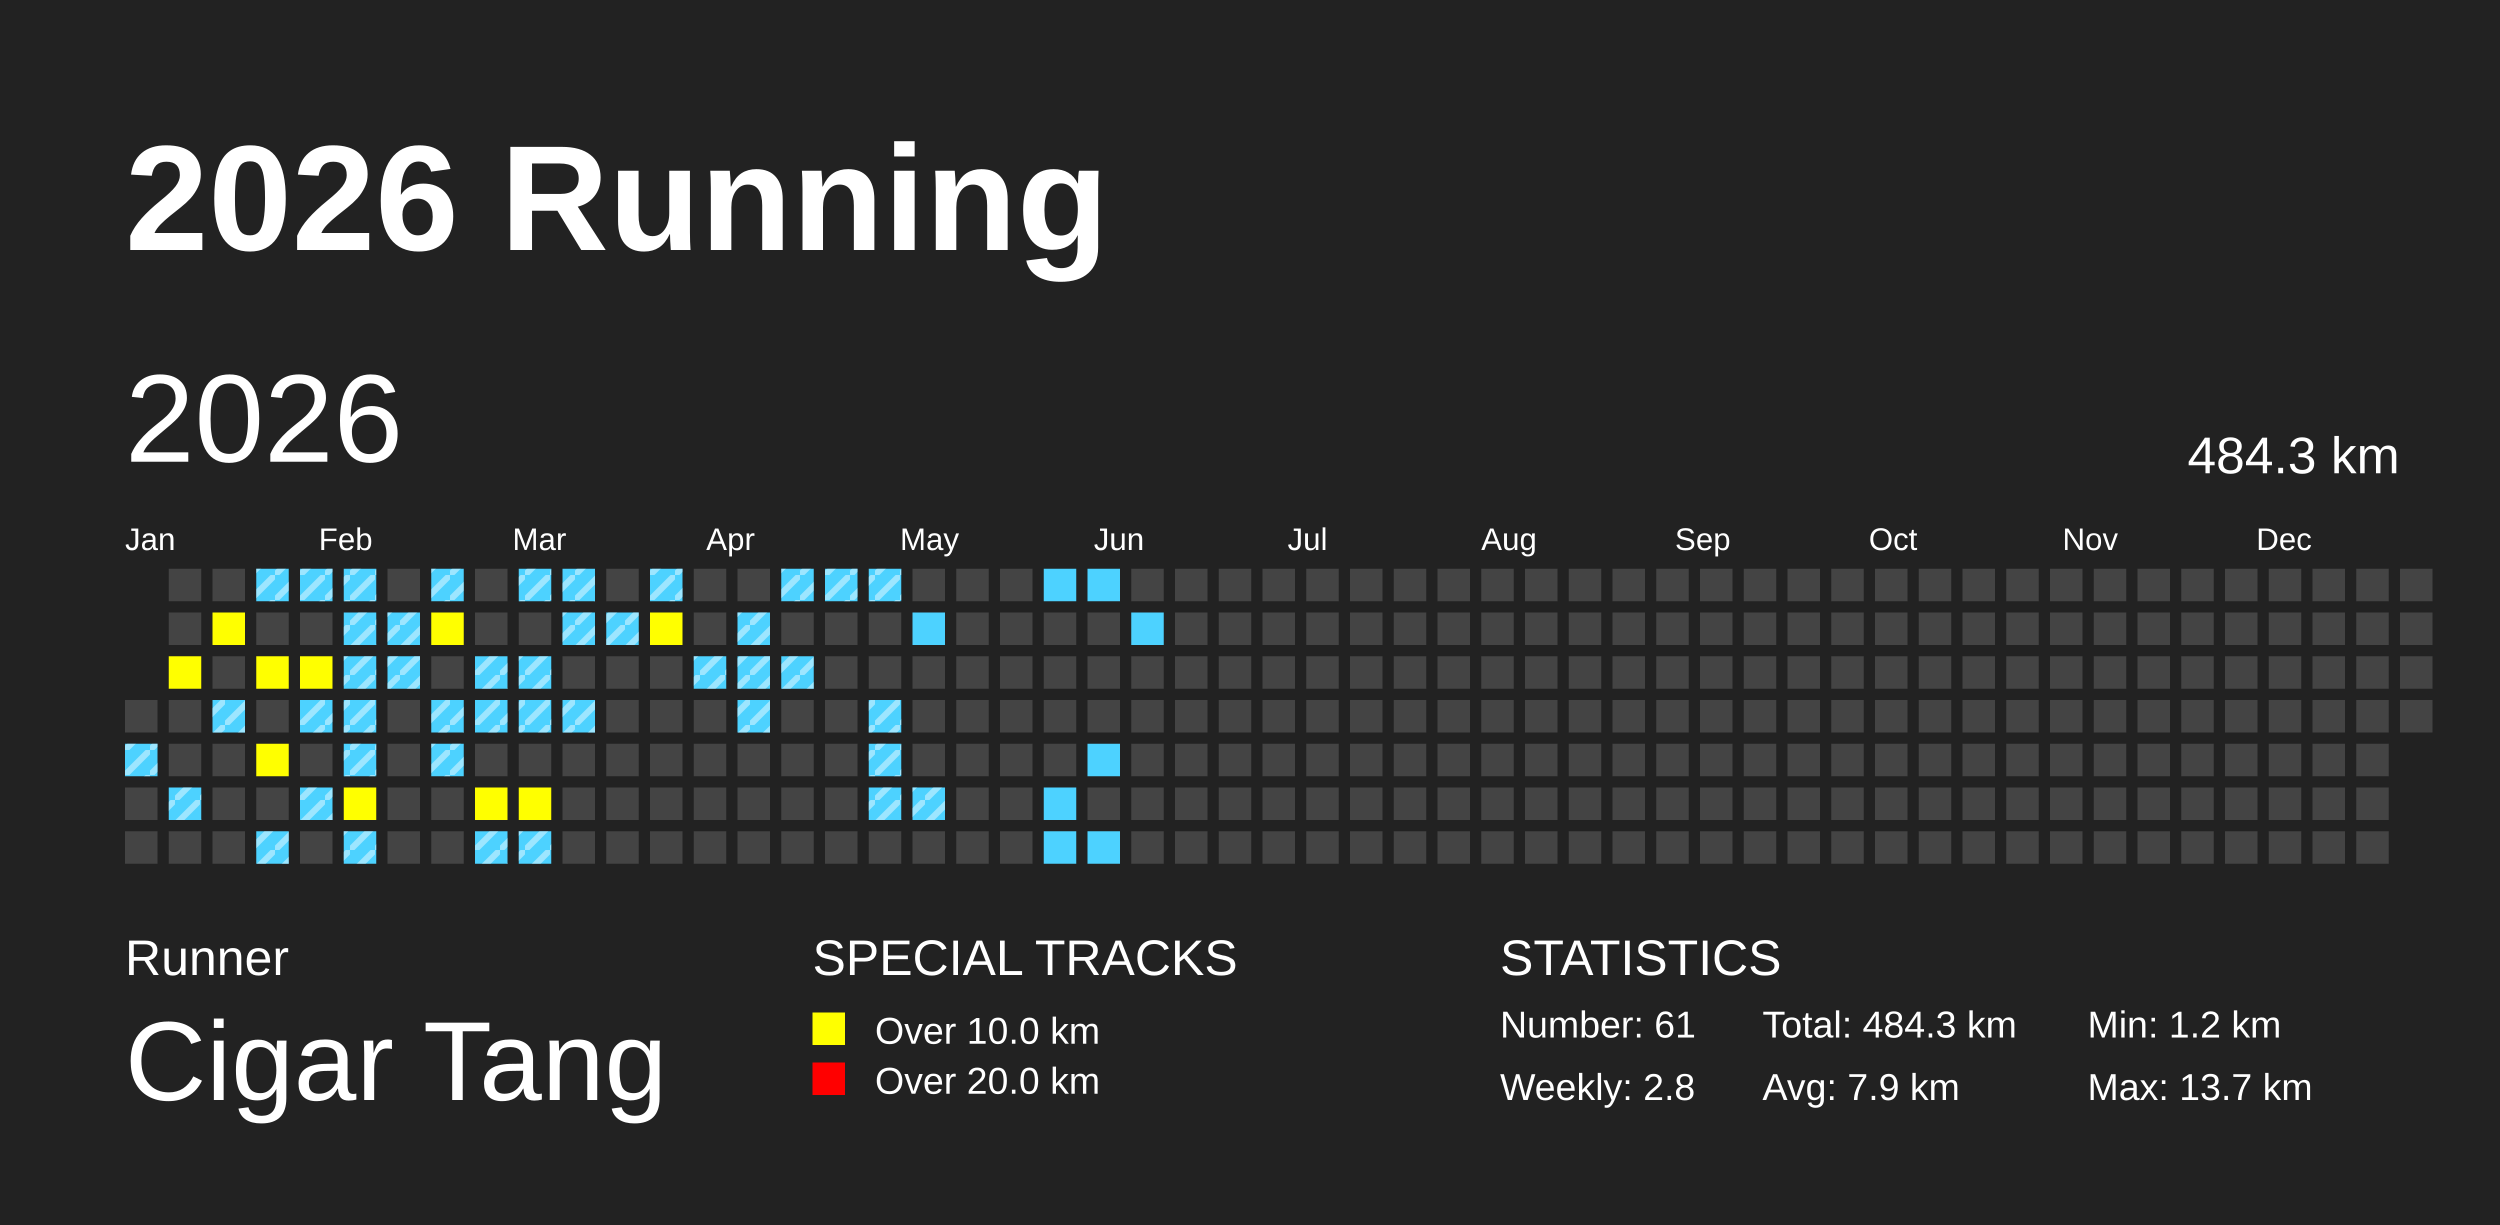
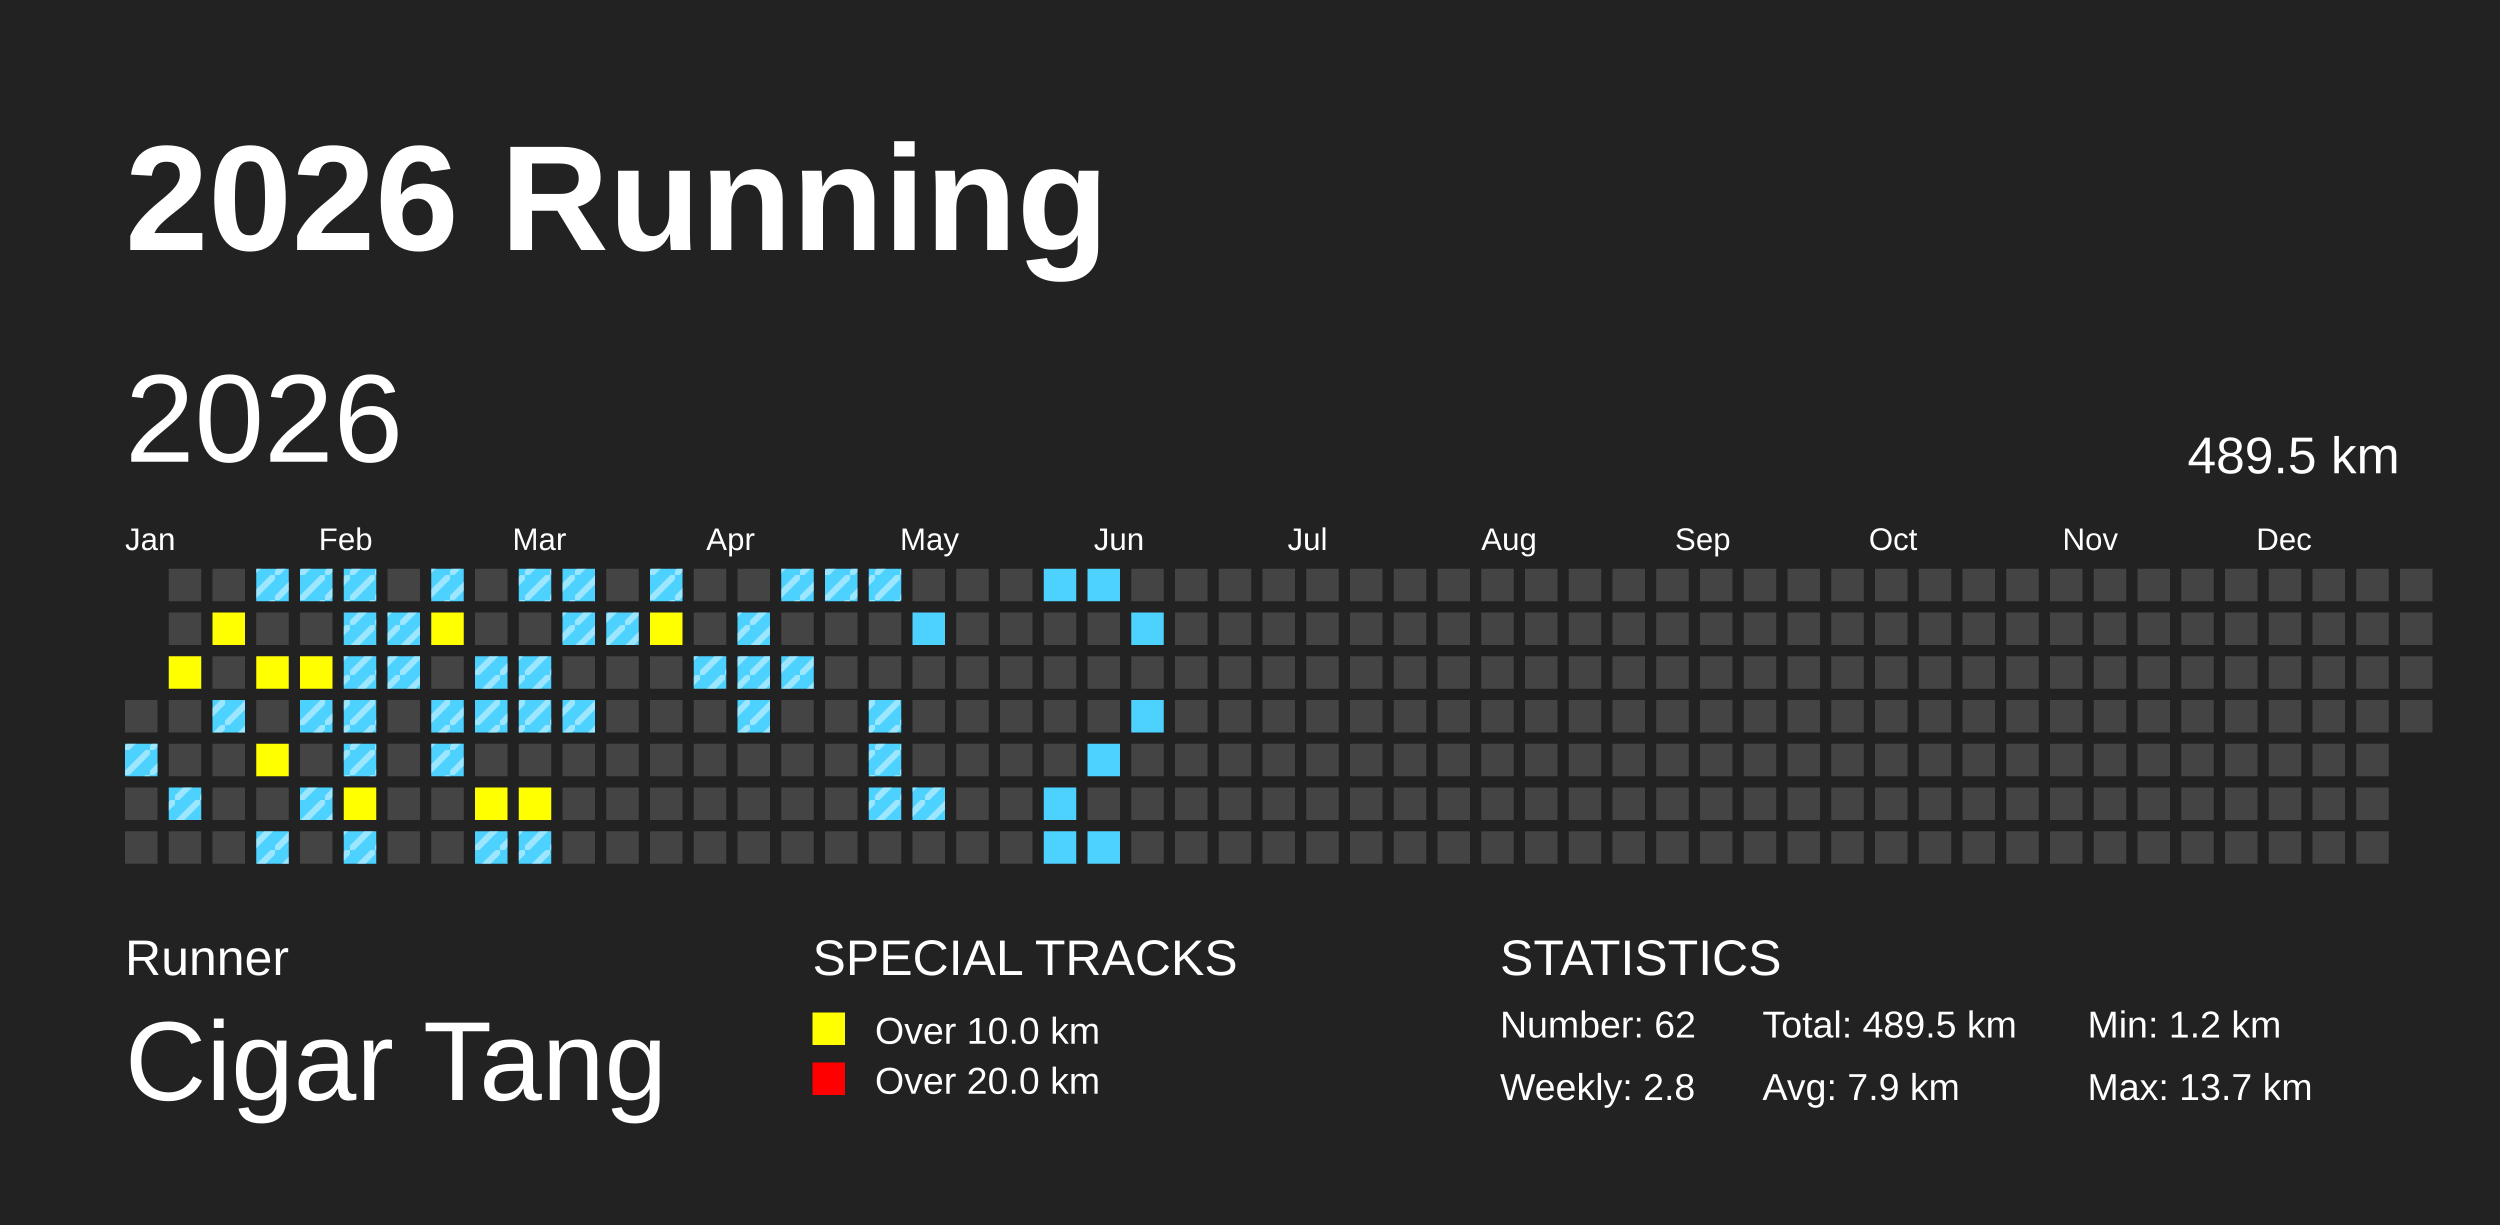
<svg xmlns="http://www.w3.org/2000/svg" baseProfile="full" height="98mm" version="1.1" viewBox="0,0,200,98" width="200mm">
  <defs>
    <pattern height="2" id="indoor-stripe" patternUnits="userSpaceOnUse" width="2">
      <line stroke="white" stroke-opacity="0.45" stroke-width="0.5" x1="0" x2="2" y1="2" y2="0" />
    </pattern>
  </defs>
  <rect fill="#222222" height="98" width="200" x="0" y="0" />
  <text fill="#FFFFFF" style="font-size:12px; font-family:Arial; font-weight:bold;" x="10" y="20">2026 Running</text>
  <text fill="#FFFFFF" style="font-size:4px; font-family:Arial" x="10" y="78">Runner</text>
  <text fill="#FFFFFF" style="font-size:9px; font-family:Arial" x="10" y="88">Cigar Tang</text>
  <text fill="#FFFFFF" style="font-size:4px; font-family:Arial" x="65" y="78">SPECIAL TRACKS</text>
  <rect fill="yellow" height="2.6" width="2.6" x="65" y="81" />
  <text fill="#FFFFFF" style="font-size:3px; font-family:Arial" x="70" y="83.5">Over 10.0 km</text>
  <rect fill="red" height="2.6" width="2.6" x="65" y="85" />
  <text fill="#FFFFFF" style="font-size:3px; font-family:Arial" x="70" y="87.5">Over 20.0 km</text>
  <text fill="#FFFFFF" style="font-size:4px; font-family:Arial" x="120" y="78">STATISTICS</text>
-   <text fill="#FFFFFF" style="font-size:3px; font-family:Arial" x="120" y="83">Number: 61</text>
+   <text fill="#FFFFFF" style="font-size:3px; font-family:Arial" x="120" y="83">Number: 62</text>
  <text fill="#FFFFFF" style="font-size:3px; font-family:Arial" x="120" y="88">Weekly: 2.8</text>
-   <text fill="#FFFFFF" style="font-size:3px; font-family:Arial" x="141" y="83">Total: 484.3 km</text>
+   <text fill="#FFFFFF" style="font-size:3px; font-family:Arial" x="141" y="83">Total: 489.5 km</text>
  <text fill="#FFFFFF" style="font-size:3px; font-family:Arial" x="141" y="88">Avg: 7.9 km</text>
  <text fill="#FFFFFF" style="font-size:3px; font-family:Arial" x="167" y="83">Min: 1.2 km</text>
  <text fill="#FFFFFF" style="font-size:3px; font-family:Arial" x="167" y="88">Max: 13.7 km</text>
  <text dominant-baseline="hanging" fill="#FFFFFF" style="font-size:10.0px; font-family:Arial;" x="10" y="30">2026</text>
-   <text dominant-baseline="hanging" fill="#FFFFFF" style="font-size:4.125px; font-family:Arial;" x="175" y="35">484.3 km</text>
+   <text dominant-baseline="hanging" fill="#FFFFFF" style="font-size:4.125px; font-family:Arial;" x="175" y="35">489.5 km</text>
  <text fill="#FFFFFF" style="font-size:2.5px; font-family:Arial" x="10.0" y="44">Jan</text>
  <text fill="#FFFFFF" style="font-size:2.5px; font-family:Arial" x="25.5" y="44">Feb</text>
  <text fill="#FFFFFF" style="font-size:2.5px; font-family:Arial" x="41.0" y="44">Mar</text>
  <text fill="#FFFFFF" style="font-size:2.5px; font-family:Arial" x="56.5" y="44">Apr</text>
  <text fill="#FFFFFF" style="font-size:2.5px; font-family:Arial" x="72.0" y="44">May</text>
  <text fill="#FFFFFF" style="font-size:2.5px; font-family:Arial" x="87.5" y="44">Jun</text>
  <text fill="#FFFFFF" style="font-size:2.5px; font-family:Arial" x="103.0" y="44">Jul</text>
  <text fill="#FFFFFF" style="font-size:2.5px; font-family:Arial" x="118.5" y="44">Aug</text>
  <text fill="#FFFFFF" style="font-size:2.5px; font-family:Arial" x="134.0" y="44">Sep</text>
  <text fill="#FFFFFF" style="font-size:2.5px; font-family:Arial" x="149.5" y="44">Oct</text>
  <text fill="#FFFFFF" style="font-size:2.5px; font-family:Arial" x="165.0" y="44">Nov</text>
  <text fill="#FFFFFF" style="font-size:2.5px; font-family:Arial" x="180.5" y="44">Dec</text>
  <rect fill="#444444" height="2.6" width="2.6" x="10.0" y="56.0" />
  <rect fill="#4DD2FF" height="2.6" width="2.6" x="10.0" y="59.5" />
  <rect fill="url(#indoor-stripe)" height="2.6" style="pointer-events: none;" width="2.6" x="10.0" y="59.5" />
  <rect fill="#444444" height="2.6" width="2.6" x="10.0" y="63.0" />
  <rect fill="#444444" height="2.6" width="2.6" x="10.0" y="66.5" />
  <rect fill="#444444" height="2.6" width="2.6" x="13.5" y="45.5" />
  <rect fill="#444444" height="2.6" width="2.6" x="13.5" y="49.0" />
  <rect fill="yellow" height="2.6" width="2.6" x="13.5" y="52.5" />
  <rect fill="#444444" height="2.6" width="2.6" x="13.5" y="56.0" />
  <rect fill="#444444" height="2.6" width="2.6" x="13.5" y="59.5" />
  <rect fill="#4DD2FF" height="2.6" width="2.6" x="13.5" y="63.0" />
  <rect fill="url(#indoor-stripe)" height="2.6" style="pointer-events: none;" width="2.6" x="13.5" y="63.0" />
  <rect fill="#444444" height="2.6" width="2.6" x="13.5" y="66.5" />
  <rect fill="#444444" height="2.6" width="2.6" x="17.0" y="45.5" />
  <rect fill="yellow" height="2.6" width="2.6" x="17.0" y="49.0" />
  <rect fill="#444444" height="2.6" width="2.6" x="17.0" y="52.5" />
  <rect fill="#4DD2FF" height="2.6" width="2.6" x="17.0" y="56.0" />
  <rect fill="url(#indoor-stripe)" height="2.6" style="pointer-events: none;" width="2.6" x="17.0" y="56.0" />
  <rect fill="#444444" height="2.6" width="2.6" x="17.0" y="59.5" />
  <rect fill="#444444" height="2.6" width="2.6" x="17.0" y="63.0" />
  <rect fill="#444444" height="2.6" width="2.6" x="17.0" y="66.5" />
  <rect fill="#4DD2FF" height="2.6" width="2.6" x="20.5" y="45.5" />
  <rect fill="url(#indoor-stripe)" height="2.6" style="pointer-events: none;" width="2.6" x="20.5" y="45.5" />
  <rect fill="#444444" height="2.6" width="2.6" x="20.5" y="49.0" />
  <rect fill="yellow" height="2.6" width="2.6" x="20.5" y="52.5" />
  <rect fill="#444444" height="2.6" width="2.6" x="20.5" y="56.0" />
  <rect fill="yellow" height="2.6" width="2.6" x="20.5" y="59.5" />
  <rect fill="#444444" height="2.6" width="2.6" x="20.5" y="63.0" />
  <rect fill="#4DD2FF" height="2.6" width="2.6" x="20.5" y="66.5" />
  <rect fill="url(#indoor-stripe)" height="2.6" style="pointer-events: none;" width="2.6" x="20.5" y="66.5" />
  <rect fill="#4DD2FF" height="2.6" width="2.6" x="24.0" y="45.5" />
  <rect fill="url(#indoor-stripe)" height="2.6" style="pointer-events: none;" width="2.6" x="24.0" y="45.5" />
  <rect fill="#444444" height="2.6" width="2.6" x="24.0" y="49.0" />
  <rect fill="yellow" height="2.6" width="2.6" x="24.0" y="52.5" />
  <rect fill="#4DD2FF" height="2.6" width="2.6" x="24.0" y="56.0" />
  <rect fill="url(#indoor-stripe)" height="2.6" style="pointer-events: none;" width="2.6" x="24.0" y="56.0" />
  <rect fill="#444444" height="2.6" width="2.6" x="24.0" y="59.5" />
  <rect fill="#4DD2FF" height="2.6" width="2.6" x="24.0" y="63.0" />
  <rect fill="url(#indoor-stripe)" height="2.6" style="pointer-events: none;" width="2.6" x="24.0" y="63.0" />
  <rect fill="#444444" height="2.6" width="2.6" x="24.0" y="66.5" />
  <rect fill="#4DD2FF" height="2.6" width="2.6" x="27.5" y="45.5" />
  <rect fill="url(#indoor-stripe)" height="2.6" style="pointer-events: none;" width="2.6" x="27.5" y="45.5" />
  <rect fill="#4DD2FF" height="2.6" width="2.6" x="27.5" y="49.0" />
  <rect fill="url(#indoor-stripe)" height="2.6" style="pointer-events: none;" width="2.6" x="27.5" y="49.0" />
  <rect fill="#4DD2FF" height="2.6" width="2.6" x="27.5" y="52.5" />
  <rect fill="url(#indoor-stripe)" height="2.6" style="pointer-events: none;" width="2.6" x="27.5" y="52.5" />
  <rect fill="#4DD2FF" height="2.6" width="2.6" x="27.5" y="56.0" />
  <rect fill="url(#indoor-stripe)" height="2.6" style="pointer-events: none;" width="2.6" x="27.5" y="56.0" />
  <rect fill="#4DD2FF" height="2.6" width="2.6" x="27.5" y="59.5" />
  <rect fill="url(#indoor-stripe)" height="2.6" style="pointer-events: none;" width="2.6" x="27.5" y="59.5" />
  <rect fill="yellow" height="2.6" width="2.6" x="27.5" y="63.0" />
  <rect fill="#4DD2FF" height="2.6" width="2.6" x="27.5" y="66.5" />
  <rect fill="url(#indoor-stripe)" height="2.6" style="pointer-events: none;" width="2.6" x="27.5" y="66.5" />
  <rect fill="#444444" height="2.6" width="2.6" x="31.0" y="45.5" />
  <rect fill="#4DD2FF" height="2.6" width="2.6" x="31.0" y="49.0" />
  <rect fill="url(#indoor-stripe)" height="2.6" style="pointer-events: none;" width="2.6" x="31.0" y="49.0" />
  <rect fill="#4DD2FF" height="2.6" width="2.6" x="31.0" y="52.5" />
  <rect fill="url(#indoor-stripe)" height="2.6" style="pointer-events: none;" width="2.6" x="31.0" y="52.5" />
  <rect fill="#444444" height="2.6" width="2.6" x="31.0" y="56.0" />
  <rect fill="#444444" height="2.6" width="2.6" x="31.0" y="59.5" />
  <rect fill="#444444" height="2.6" width="2.6" x="31.0" y="63.0" />
  <rect fill="#444444" height="2.6" width="2.6" x="31.0" y="66.5" />
  <rect fill="#4DD2FF" height="2.6" width="2.6" x="34.5" y="45.5" />
  <rect fill="url(#indoor-stripe)" height="2.6" style="pointer-events: none;" width="2.6" x="34.5" y="45.5" />
  <rect fill="yellow" height="2.6" width="2.6" x="34.5" y="49.0" />
  <rect fill="#444444" height="2.6" width="2.6" x="34.5" y="52.5" />
  <rect fill="#4DD2FF" height="2.6" width="2.6" x="34.5" y="56.0" />
  <rect fill="url(#indoor-stripe)" height="2.6" style="pointer-events: none;" width="2.6" x="34.5" y="56.0" />
  <rect fill="#4DD2FF" height="2.6" width="2.6" x="34.5" y="59.5" />
  <rect fill="url(#indoor-stripe)" height="2.6" style="pointer-events: none;" width="2.6" x="34.5" y="59.5" />
  <rect fill="#444444" height="2.6" width="2.6" x="34.5" y="63.0" />
  <rect fill="#444444" height="2.6" width="2.6" x="34.5" y="66.5" />
  <rect fill="#444444" height="2.6" width="2.6" x="38.0" y="45.5" />
  <rect fill="#444444" height="2.6" width="2.6" x="38.0" y="49.0" />
  <rect fill="#4DD2FF" height="2.6" width="2.6" x="38.0" y="52.5" />
  <rect fill="url(#indoor-stripe)" height="2.6" style="pointer-events: none;" width="2.6" x="38.0" y="52.5" />
  <rect fill="#4DD2FF" height="2.6" width="2.6" x="38.0" y="56.0" />
  <rect fill="url(#indoor-stripe)" height="2.6" style="pointer-events: none;" width="2.6" x="38.0" y="56.0" />
  <rect fill="#444444" height="2.6" width="2.6" x="38.0" y="59.5" />
  <rect fill="yellow" height="2.6" width="2.6" x="38.0" y="63.0" />
  <rect fill="#4DD2FF" height="2.6" width="2.6" x="38.0" y="66.5" />
  <rect fill="url(#indoor-stripe)" height="2.6" style="pointer-events: none;" width="2.6" x="38.0" y="66.5" />
  <rect fill="#4DD2FF" height="2.6" width="2.6" x="41.5" y="45.5" />
  <rect fill="url(#indoor-stripe)" height="2.6" style="pointer-events: none;" width="2.6" x="41.5" y="45.5" />
  <rect fill="#444444" height="2.6" width="2.6" x="41.5" y="49.0" />
  <rect fill="#4DD2FF" height="2.6" width="2.6" x="41.5" y="52.5" />
  <rect fill="url(#indoor-stripe)" height="2.6" style="pointer-events: none;" width="2.6" x="41.5" y="52.5" />
  <rect fill="#4DD2FF" height="2.6" width="2.6" x="41.5" y="56.0" />
  <rect fill="url(#indoor-stripe)" height="2.6" style="pointer-events: none;" width="2.6" x="41.5" y="56.0" />
  <rect fill="#444444" height="2.6" width="2.6" x="41.5" y="59.5" />
  <rect fill="yellow" height="2.6" width="2.6" x="41.5" y="63.0" />
  <rect fill="#4DD2FF" height="2.6" width="2.6" x="41.5" y="66.5" />
  <rect fill="url(#indoor-stripe)" height="2.6" style="pointer-events: none;" width="2.6" x="41.5" y="66.5" />
  <rect fill="#4DD2FF" height="2.6" width="2.6" x="45.0" y="45.5" />
  <rect fill="url(#indoor-stripe)" height="2.6" style="pointer-events: none;" width="2.6" x="45.0" y="45.5" />
  <rect fill="#4DD2FF" height="2.6" width="2.6" x="45.0" y="49.0" />
  <rect fill="url(#indoor-stripe)" height="2.6" style="pointer-events: none;" width="2.6" x="45.0" y="49.0" />
  <rect fill="#444444" height="2.6" width="2.6" x="45.0" y="52.5" />
  <rect fill="#4DD2FF" height="2.6" width="2.6" x="45.0" y="56.0" />
  <rect fill="url(#indoor-stripe)" height="2.6" style="pointer-events: none;" width="2.6" x="45.0" y="56.0" />
  <rect fill="#444444" height="2.6" width="2.6" x="45.0" y="59.5" />
  <rect fill="#444444" height="2.6" width="2.6" x="45.0" y="63.0" />
  <rect fill="#444444" height="2.6" width="2.6" x="45.0" y="66.5" />
  <rect fill="#444444" height="2.6" width="2.6" x="48.5" y="45.5" />
  <rect fill="#4DD2FF" height="2.6" width="2.6" x="48.5" y="49.0" />
  <rect fill="url(#indoor-stripe)" height="2.6" style="pointer-events: none;" width="2.6" x="48.5" y="49.0" />
  <rect fill="#444444" height="2.6" width="2.6" x="48.5" y="52.5" />
  <rect fill="#444444" height="2.6" width="2.6" x="48.5" y="56.0" />
  <rect fill="#444444" height="2.6" width="2.6" x="48.5" y="59.5" />
  <rect fill="#444444" height="2.6" width="2.6" x="48.5" y="63.0" />
  <rect fill="#444444" height="2.6" width="2.6" x="48.5" y="66.5" />
  <rect fill="#4DD2FF" height="2.6" width="2.6" x="52.0" y="45.5" />
  <rect fill="url(#indoor-stripe)" height="2.6" style="pointer-events: none;" width="2.6" x="52.0" y="45.5" />
  <rect fill="yellow" height="2.6" width="2.6" x="52.0" y="49.0" />
  <rect fill="#444444" height="2.6" width="2.6" x="52.0" y="52.5" />
  <rect fill="#444444" height="2.6" width="2.6" x="52.0" y="56.0" />
  <rect fill="#444444" height="2.6" width="2.6" x="52.0" y="59.5" />
  <rect fill="#444444" height="2.6" width="2.6" x="52.0" y="63.0" />
  <rect fill="#444444" height="2.6" width="2.6" x="52.0" y="66.5" />
  <rect fill="#444444" height="2.6" width="2.6" x="55.5" y="45.5" />
  <rect fill="#444444" height="2.6" width="2.6" x="55.5" y="49.0" />
  <rect fill="#4DD2FF" height="2.6" width="2.6" x="55.5" y="52.5" />
  <rect fill="url(#indoor-stripe)" height="2.6" style="pointer-events: none;" width="2.6" x="55.5" y="52.5" />
  <rect fill="#444444" height="2.6" width="2.6" x="55.5" y="56.0" />
  <rect fill="#444444" height="2.6" width="2.6" x="55.5" y="59.5" />
  <rect fill="#444444" height="2.6" width="2.6" x="55.5" y="63.0" />
  <rect fill="#444444" height="2.6" width="2.6" x="55.5" y="66.5" />
  <rect fill="#444444" height="2.6" width="2.6" x="59.0" y="45.5" />
  <rect fill="#4DD2FF" height="2.6" width="2.6" x="59.0" y="49.0" />
  <rect fill="url(#indoor-stripe)" height="2.6" style="pointer-events: none;" width="2.6" x="59.0" y="49.0" />
  <rect fill="#4DD2FF" height="2.6" width="2.6" x="59.0" y="52.5" />
  <rect fill="url(#indoor-stripe)" height="2.6" style="pointer-events: none;" width="2.6" x="59.0" y="52.5" />
  <rect fill="#4DD2FF" height="2.6" width="2.6" x="59.0" y="56.0" />
  <rect fill="url(#indoor-stripe)" height="2.6" style="pointer-events: none;" width="2.6" x="59.0" y="56.0" />
  <rect fill="#444444" height="2.6" width="2.6" x="59.0" y="59.5" />
  <rect fill="#444444" height="2.6" width="2.6" x="59.0" y="63.0" />
  <rect fill="#444444" height="2.6" width="2.6" x="59.0" y="66.5" />
  <rect fill="#4DD2FF" height="2.6" width="2.6" x="62.5" y="45.5" />
  <rect fill="url(#indoor-stripe)" height="2.6" style="pointer-events: none;" width="2.6" x="62.5" y="45.5" />
  <rect fill="#444444" height="2.6" width="2.6" x="62.5" y="49.0" />
  <rect fill="#4DD2FF" height="2.6" width="2.6" x="62.5" y="52.5" />
  <rect fill="url(#indoor-stripe)" height="2.6" style="pointer-events: none;" width="2.6" x="62.5" y="52.5" />
  <rect fill="#444444" height="2.6" width="2.6" x="62.5" y="56.0" />
  <rect fill="#444444" height="2.6" width="2.6" x="62.5" y="59.5" />
  <rect fill="#444444" height="2.6" width="2.6" x="62.5" y="63.0" />
  <rect fill="#444444" height="2.6" width="2.6" x="62.5" y="66.5" />
  <rect fill="#4DD2FF" height="2.6" width="2.6" x="66.0" y="45.5" />
  <rect fill="url(#indoor-stripe)" height="2.6" style="pointer-events: none;" width="2.6" x="66.0" y="45.5" />
  <rect fill="#444444" height="2.6" width="2.6" x="66.0" y="49.0" />
  <rect fill="#444444" height="2.6" width="2.6" x="66.0" y="52.5" />
  <rect fill="#444444" height="2.6" width="2.6" x="66.0" y="56.0" />
  <rect fill="#444444" height="2.6" width="2.6" x="66.0" y="59.5" />
  <rect fill="#444444" height="2.6" width="2.6" x="66.0" y="63.0" />
  <rect fill="#444444" height="2.6" width="2.6" x="66.0" y="66.5" />
  <rect fill="#4DD2FF" height="2.6" width="2.6" x="69.5" y="45.5" />
  <rect fill="url(#indoor-stripe)" height="2.6" style="pointer-events: none;" width="2.6" x="69.5" y="45.5" />
  <rect fill="#444444" height="2.6" width="2.6" x="69.5" y="49.0" />
  <rect fill="#444444" height="2.6" width="2.6" x="69.5" y="52.5" />
  <rect fill="#4DD2FF" height="2.6" width="2.6" x="69.5" y="56.0" />
  <rect fill="url(#indoor-stripe)" height="2.6" style="pointer-events: none;" width="2.6" x="69.5" y="56.0" />
  <rect fill="#4DD2FF" height="2.6" width="2.6" x="69.5" y="59.5" />
  <rect fill="url(#indoor-stripe)" height="2.6" style="pointer-events: none;" width="2.6" x="69.5" y="59.5" />
  <rect fill="#4DD2FF" height="2.6" width="2.6" x="69.5" y="63.0" />
  <rect fill="url(#indoor-stripe)" height="2.6" style="pointer-events: none;" width="2.6" x="69.5" y="63.0" />
  <rect fill="#444444" height="2.6" width="2.6" x="69.5" y="66.5" />
  <rect fill="#444444" height="2.6" width="2.6" x="73.0" y="45.5" />
  <rect fill="#4DD2FF" height="2.6" width="2.6" x="73.0" y="49.0" />
  <rect fill="#444444" height="2.6" width="2.6" x="73.0" y="52.5" />
  <rect fill="#444444" height="2.6" width="2.6" x="73.0" y="56.0" />
  <rect fill="#444444" height="2.6" width="2.6" x="73.0" y="59.5" />
  <rect fill="#4DD2FF" height="2.6" width="2.6" x="73.0" y="63.0" />
  <rect fill="url(#indoor-stripe)" height="2.6" style="pointer-events: none;" width="2.6" x="73.0" y="63.0" />
  <rect fill="#444444" height="2.6" width="2.6" x="73.0" y="66.5" />
  <rect fill="#444444" height="2.6" width="2.6" x="76.5" y="45.5" />
  <rect fill="#444444" height="2.6" width="2.6" x="76.5" y="49.0" />
  <rect fill="#444444" height="2.6" width="2.6" x="76.5" y="52.5" />
  <rect fill="#444444" height="2.6" width="2.6" x="76.5" y="56.0" />
  <rect fill="#444444" height="2.6" width="2.6" x="76.5" y="59.5" />
  <rect fill="#444444" height="2.6" width="2.6" x="76.5" y="63.0" />
  <rect fill="#444444" height="2.6" width="2.6" x="76.5" y="66.5" />
  <rect fill="#444444" height="2.6" width="2.6" x="80.0" y="45.5" />
  <rect fill="#444444" height="2.6" width="2.6" x="80.0" y="49.0" />
  <rect fill="#444444" height="2.6" width="2.6" x="80.0" y="52.5" />
  <rect fill="#444444" height="2.6" width="2.6" x="80.0" y="56.0" />
  <rect fill="#444444" height="2.6" width="2.6" x="80.0" y="59.5" />
  <rect fill="#444444" height="2.6" width="2.6" x="80.0" y="63.0" />
  <rect fill="#444444" height="2.6" width="2.6" x="80.0" y="66.5" />
  <rect fill="#4DD2FF" height="2.6" width="2.6" x="83.5" y="45.5" />
  <rect fill="#444444" height="2.6" width="2.6" x="83.5" y="49.0" />
  <rect fill="#444444" height="2.6" width="2.6" x="83.5" y="52.5" />
  <rect fill="#444444" height="2.6" width="2.6" x="83.5" y="56.0" />
  <rect fill="#444444" height="2.6" width="2.6" x="83.5" y="59.5" />
  <rect fill="#4DD2FF" height="2.6" width="2.6" x="83.5" y="63.0" />
  <rect fill="#4DD2FF" height="2.6" width="2.6" x="83.5" y="66.5" />
  <rect fill="#4DD2FF" height="2.6" width="2.6" x="87.0" y="45.5" />
  <rect fill="#444444" height="2.6" width="2.6" x="87.0" y="49.0" />
  <rect fill="#444444" height="2.6" width="2.6" x="87.0" y="52.5" />
  <rect fill="#444444" height="2.6" width="2.6" x="87.0" y="56.0" />
  <rect fill="#4DD2FF" height="2.6" width="2.6" x="87.0" y="59.5" />
  <rect fill="#444444" height="2.6" width="2.6" x="87.0" y="63.0" />
  <rect fill="#4DD2FF" height="2.6" width="2.6" x="87.0" y="66.5" />
  <rect fill="#444444" height="2.6" width="2.6" x="90.5" y="45.5" />
  <rect fill="#4DD2FF" height="2.6" width="2.6" x="90.5" y="49.0" />
  <rect fill="#444444" height="2.6" width="2.6" x="90.5" y="52.5" />
-   <rect fill="#444444" height="2.6" width="2.6" x="90.5" y="56.0" />
+   <rect fill="#4DD2FF" height="2.6" width="2.6" x="90.5" y="56.0" />
  <rect fill="#444444" height="2.6" width="2.6" x="90.5" y="59.5" />
  <rect fill="#444444" height="2.6" width="2.6" x="90.5" y="63.0" />
  <rect fill="#444444" height="2.6" width="2.6" x="90.5" y="66.5" />
  <rect fill="#444444" height="2.6" width="2.6" x="94.0" y="45.5" />
  <rect fill="#444444" height="2.6" width="2.6" x="94.0" y="49.0" />
  <rect fill="#444444" height="2.6" width="2.6" x="94.0" y="52.5" />
  <rect fill="#444444" height="2.6" width="2.6" x="94.0" y="56.0" />
  <rect fill="#444444" height="2.6" width="2.6" x="94.0" y="59.5" />
  <rect fill="#444444" height="2.6" width="2.6" x="94.0" y="63.0" />
  <rect fill="#444444" height="2.6" width="2.6" x="94.0" y="66.5" />
  <rect fill="#444444" height="2.6" width="2.6" x="97.5" y="45.5" />
  <rect fill="#444444" height="2.6" width="2.6" x="97.5" y="49.0" />
  <rect fill="#444444" height="2.6" width="2.6" x="97.5" y="52.5" />
  <rect fill="#444444" height="2.6" width="2.6" x="97.5" y="56.0" />
  <rect fill="#444444" height="2.6" width="2.6" x="97.5" y="59.5" />
  <rect fill="#444444" height="2.6" width="2.6" x="97.5" y="63.0" />
  <rect fill="#444444" height="2.6" width="2.6" x="97.5" y="66.5" />
  <rect fill="#444444" height="2.6" width="2.6" x="101.0" y="45.5" />
  <rect fill="#444444" height="2.6" width="2.6" x="101.0" y="49.0" />
  <rect fill="#444444" height="2.6" width="2.6" x="101.0" y="52.5" />
  <rect fill="#444444" height="2.6" width="2.6" x="101.0" y="56.0" />
  <rect fill="#444444" height="2.6" width="2.6" x="101.0" y="59.5" />
  <rect fill="#444444" height="2.6" width="2.6" x="101.0" y="63.0" />
  <rect fill="#444444" height="2.6" width="2.6" x="101.0" y="66.5" />
  <rect fill="#444444" height="2.6" width="2.6" x="104.5" y="45.5" />
  <rect fill="#444444" height="2.6" width="2.6" x="104.5" y="49.0" />
  <rect fill="#444444" height="2.6" width="2.6" x="104.5" y="52.5" />
  <rect fill="#444444" height="2.6" width="2.6" x="104.5" y="56.0" />
  <rect fill="#444444" height="2.6" width="2.6" x="104.5" y="59.5" />
  <rect fill="#444444" height="2.6" width="2.6" x="104.5" y="63.0" />
  <rect fill="#444444" height="2.6" width="2.6" x="104.5" y="66.5" />
  <rect fill="#444444" height="2.6" width="2.6" x="108.0" y="45.5" />
  <rect fill="#444444" height="2.6" width="2.6" x="108.0" y="49.0" />
  <rect fill="#444444" height="2.6" width="2.6" x="108.0" y="52.5" />
  <rect fill="#444444" height="2.6" width="2.6" x="108.0" y="56.0" />
  <rect fill="#444444" height="2.6" width="2.6" x="108.0" y="59.5" />
  <rect fill="#444444" height="2.6" width="2.6" x="108.0" y="63.0" />
  <rect fill="#444444" height="2.6" width="2.6" x="108.0" y="66.5" />
  <rect fill="#444444" height="2.6" width="2.6" x="111.5" y="45.5" />
  <rect fill="#444444" height="2.6" width="2.6" x="111.5" y="49.0" />
  <rect fill="#444444" height="2.6" width="2.6" x="111.5" y="52.5" />
  <rect fill="#444444" height="2.6" width="2.6" x="111.5" y="56.0" />
  <rect fill="#444444" height="2.6" width="2.6" x="111.5" y="59.5" />
  <rect fill="#444444" height="2.6" width="2.6" x="111.5" y="63.0" />
  <rect fill="#444444" height="2.6" width="2.6" x="111.5" y="66.5" />
  <rect fill="#444444" height="2.6" width="2.6" x="115.0" y="45.5" />
  <rect fill="#444444" height="2.6" width="2.6" x="115.0" y="49.0" />
  <rect fill="#444444" height="2.6" width="2.6" x="115.0" y="52.5" />
  <rect fill="#444444" height="2.6" width="2.6" x="115.0" y="56.0" />
  <rect fill="#444444" height="2.6" width="2.6" x="115.0" y="59.5" />
  <rect fill="#444444" height="2.6" width="2.6" x="115.0" y="63.0" />
  <rect fill="#444444" height="2.6" width="2.6" x="115.0" y="66.5" />
  <rect fill="#444444" height="2.6" width="2.6" x="118.5" y="45.5" />
  <rect fill="#444444" height="2.6" width="2.6" x="118.5" y="49.0" />
  <rect fill="#444444" height="2.6" width="2.6" x="118.5" y="52.5" />
  <rect fill="#444444" height="2.6" width="2.6" x="118.5" y="56.0" />
  <rect fill="#444444" height="2.6" width="2.6" x="118.5" y="59.5" />
  <rect fill="#444444" height="2.6" width="2.6" x="118.5" y="63.0" />
  <rect fill="#444444" height="2.6" width="2.6" x="118.5" y="66.5" />
  <rect fill="#444444" height="2.6" width="2.6" x="122.0" y="45.5" />
  <rect fill="#444444" height="2.6" width="2.6" x="122.0" y="49.0" />
  <rect fill="#444444" height="2.6" width="2.6" x="122.0" y="52.5" />
  <rect fill="#444444" height="2.6" width="2.6" x="122.0" y="56.0" />
  <rect fill="#444444" height="2.6" width="2.6" x="122.0" y="59.5" />
  <rect fill="#444444" height="2.6" width="2.6" x="122.0" y="63.0" />
  <rect fill="#444444" height="2.6" width="2.6" x="122.0" y="66.5" />
  <rect fill="#444444" height="2.6" width="2.6" x="125.5" y="45.5" />
  <rect fill="#444444" height="2.6" width="2.6" x="125.5" y="49.0" />
  <rect fill="#444444" height="2.6" width="2.6" x="125.5" y="52.5" />
  <rect fill="#444444" height="2.6" width="2.6" x="125.5" y="56.0" />
  <rect fill="#444444" height="2.6" width="2.6" x="125.5" y="59.5" />
  <rect fill="#444444" height="2.6" width="2.6" x="125.5" y="63.0" />
  <rect fill="#444444" height="2.6" width="2.6" x="125.5" y="66.5" />
  <rect fill="#444444" height="2.6" width="2.6" x="129.0" y="45.5" />
  <rect fill="#444444" height="2.6" width="2.6" x="129.0" y="49.0" />
  <rect fill="#444444" height="2.6" width="2.6" x="129.0" y="52.5" />
  <rect fill="#444444" height="2.6" width="2.6" x="129.0" y="56.0" />
  <rect fill="#444444" height="2.6" width="2.6" x="129.0" y="59.5" />
  <rect fill="#444444" height="2.6" width="2.6" x="129.0" y="63.0" />
  <rect fill="#444444" height="2.6" width="2.6" x="129.0" y="66.5" />
  <rect fill="#444444" height="2.6" width="2.6" x="132.5" y="45.5" />
  <rect fill="#444444" height="2.6" width="2.6" x="132.5" y="49.0" />
  <rect fill="#444444" height="2.6" width="2.6" x="132.5" y="52.5" />
  <rect fill="#444444" height="2.6" width="2.6" x="132.5" y="56.0" />
  <rect fill="#444444" height="2.6" width="2.6" x="132.5" y="59.5" />
  <rect fill="#444444" height="2.6" width="2.6" x="132.5" y="63.0" />
  <rect fill="#444444" height="2.6" width="2.6" x="132.5" y="66.5" />
  <rect fill="#444444" height="2.6" width="2.6" x="136.0" y="45.5" />
  <rect fill="#444444" height="2.6" width="2.6" x="136.0" y="49.0" />
  <rect fill="#444444" height="2.6" width="2.6" x="136.0" y="52.5" />
  <rect fill="#444444" height="2.6" width="2.6" x="136.0" y="56.0" />
  <rect fill="#444444" height="2.6" width="2.6" x="136.0" y="59.5" />
  <rect fill="#444444" height="2.6" width="2.6" x="136.0" y="63.0" />
  <rect fill="#444444" height="2.6" width="2.6" x="136.0" y="66.5" />
  <rect fill="#444444" height="2.6" width="2.6" x="139.5" y="45.5" />
  <rect fill="#444444" height="2.6" width="2.6" x="139.5" y="49.0" />
  <rect fill="#444444" height="2.6" width="2.6" x="139.5" y="52.5" />
  <rect fill="#444444" height="2.6" width="2.6" x="139.5" y="56.0" />
  <rect fill="#444444" height="2.6" width="2.6" x="139.5" y="59.5" />
  <rect fill="#444444" height="2.6" width="2.6" x="139.5" y="63.0" />
  <rect fill="#444444" height="2.6" width="2.6" x="139.5" y="66.5" />
  <rect fill="#444444" height="2.6" width="2.6" x="143.0" y="45.5" />
  <rect fill="#444444" height="2.6" width="2.6" x="143.0" y="49.0" />
  <rect fill="#444444" height="2.6" width="2.6" x="143.0" y="52.5" />
  <rect fill="#444444" height="2.6" width="2.6" x="143.0" y="56.0" />
  <rect fill="#444444" height="2.6" width="2.6" x="143.0" y="59.5" />
  <rect fill="#444444" height="2.6" width="2.6" x="143.0" y="63.0" />
  <rect fill="#444444" height="2.6" width="2.6" x="143.0" y="66.5" />
  <rect fill="#444444" height="2.6" width="2.6" x="146.5" y="45.5" />
  <rect fill="#444444" height="2.6" width="2.6" x="146.5" y="49.0" />
  <rect fill="#444444" height="2.6" width="2.6" x="146.5" y="52.5" />
  <rect fill="#444444" height="2.6" width="2.6" x="146.5" y="56.0" />
  <rect fill="#444444" height="2.6" width="2.6" x="146.5" y="59.5" />
  <rect fill="#444444" height="2.6" width="2.6" x="146.5" y="63.0" />
  <rect fill="#444444" height="2.6" width="2.6" x="146.5" y="66.5" />
  <rect fill="#444444" height="2.6" width="2.6" x="150.0" y="45.5" />
  <rect fill="#444444" height="2.6" width="2.6" x="150.0" y="49.0" />
  <rect fill="#444444" height="2.6" width="2.6" x="150.0" y="52.5" />
  <rect fill="#444444" height="2.6" width="2.6" x="150.0" y="56.0" />
  <rect fill="#444444" height="2.6" width="2.6" x="150.0" y="59.5" />
  <rect fill="#444444" height="2.6" width="2.6" x="150.0" y="63.0" />
  <rect fill="#444444" height="2.6" width="2.6" x="150.0" y="66.5" />
  <rect fill="#444444" height="2.6" width="2.6" x="153.5" y="45.5" />
  <rect fill="#444444" height="2.6" width="2.6" x="153.5" y="49.0" />
  <rect fill="#444444" height="2.6" width="2.6" x="153.5" y="52.5" />
  <rect fill="#444444" height="2.6" width="2.6" x="153.5" y="56.0" />
  <rect fill="#444444" height="2.6" width="2.6" x="153.5" y="59.5" />
  <rect fill="#444444" height="2.6" width="2.6" x="153.5" y="63.0" />
  <rect fill="#444444" height="2.6" width="2.6" x="153.5" y="66.5" />
  <rect fill="#444444" height="2.6" width="2.6" x="157.0" y="45.5" />
  <rect fill="#444444" height="2.6" width="2.6" x="157.0" y="49.0" />
  <rect fill="#444444" height="2.6" width="2.6" x="157.0" y="52.5" />
  <rect fill="#444444" height="2.6" width="2.6" x="157.0" y="56.0" />
  <rect fill="#444444" height="2.6" width="2.6" x="157.0" y="59.5" />
  <rect fill="#444444" height="2.6" width="2.6" x="157.0" y="63.0" />
  <rect fill="#444444" height="2.6" width="2.6" x="157.0" y="66.5" />
  <rect fill="#444444" height="2.6" width="2.6" x="160.5" y="45.5" />
  <rect fill="#444444" height="2.6" width="2.6" x="160.5" y="49.0" />
  <rect fill="#444444" height="2.6" width="2.6" x="160.5" y="52.5" />
  <rect fill="#444444" height="2.6" width="2.6" x="160.5" y="56.0" />
  <rect fill="#444444" height="2.6" width="2.6" x="160.5" y="59.5" />
  <rect fill="#444444" height="2.6" width="2.6" x="160.5" y="63.0" />
  <rect fill="#444444" height="2.6" width="2.6" x="160.5" y="66.5" />
  <rect fill="#444444" height="2.6" width="2.6" x="164.0" y="45.5" />
  <rect fill="#444444" height="2.6" width="2.6" x="164.0" y="49.0" />
  <rect fill="#444444" height="2.6" width="2.6" x="164.0" y="52.5" />
  <rect fill="#444444" height="2.6" width="2.6" x="164.0" y="56.0" />
  <rect fill="#444444" height="2.6" width="2.6" x="164.0" y="59.5" />
  <rect fill="#444444" height="2.6" width="2.6" x="164.0" y="63.0" />
  <rect fill="#444444" height="2.6" width="2.6" x="164.0" y="66.5" />
  <rect fill="#444444" height="2.6" width="2.6" x="167.5" y="45.5" />
  <rect fill="#444444" height="2.6" width="2.6" x="167.5" y="49.0" />
  <rect fill="#444444" height="2.6" width="2.6" x="167.5" y="52.5" />
  <rect fill="#444444" height="2.6" width="2.6" x="167.5" y="56.0" />
  <rect fill="#444444" height="2.6" width="2.6" x="167.5" y="59.5" />
  <rect fill="#444444" height="2.6" width="2.6" x="167.5" y="63.0" />
  <rect fill="#444444" height="2.6" width="2.6" x="167.5" y="66.5" />
  <rect fill="#444444" height="2.6" width="2.6" x="171.0" y="45.5" />
  <rect fill="#444444" height="2.6" width="2.6" x="171.0" y="49.0" />
  <rect fill="#444444" height="2.6" width="2.6" x="171.0" y="52.5" />
  <rect fill="#444444" height="2.6" width="2.6" x="171.0" y="56.0" />
  <rect fill="#444444" height="2.6" width="2.6" x="171.0" y="59.5" />
  <rect fill="#444444" height="2.6" width="2.6" x="171.0" y="63.0" />
  <rect fill="#444444" height="2.6" width="2.6" x="171.0" y="66.5" />
  <rect fill="#444444" height="2.6" width="2.6" x="174.5" y="45.5" />
  <rect fill="#444444" height="2.6" width="2.6" x="174.5" y="49.0" />
  <rect fill="#444444" height="2.6" width="2.6" x="174.5" y="52.5" />
  <rect fill="#444444" height="2.6" width="2.6" x="174.5" y="56.0" />
  <rect fill="#444444" height="2.6" width="2.6" x="174.5" y="59.5" />
  <rect fill="#444444" height="2.6" width="2.6" x="174.5" y="63.0" />
  <rect fill="#444444" height="2.6" width="2.6" x="174.5" y="66.5" />
  <rect fill="#444444" height="2.6" width="2.6" x="178.0" y="45.5" />
  <rect fill="#444444" height="2.6" width="2.6" x="178.0" y="49.0" />
  <rect fill="#444444" height="2.6" width="2.6" x="178.0" y="52.5" />
  <rect fill="#444444" height="2.6" width="2.6" x="178.0" y="56.0" />
  <rect fill="#444444" height="2.6" width="2.6" x="178.0" y="59.5" />
  <rect fill="#444444" height="2.6" width="2.6" x="178.0" y="63.0" />
  <rect fill="#444444" height="2.6" width="2.6" x="178.0" y="66.5" />
  <rect fill="#444444" height="2.6" width="2.6" x="181.5" y="45.5" />
  <rect fill="#444444" height="2.6" width="2.6" x="181.5" y="49.0" />
  <rect fill="#444444" height="2.6" width="2.6" x="181.5" y="52.5" />
  <rect fill="#444444" height="2.6" width="2.6" x="181.5" y="56.0" />
  <rect fill="#444444" height="2.6" width="2.6" x="181.5" y="59.5" />
  <rect fill="#444444" height="2.6" width="2.6" x="181.5" y="63.0" />
  <rect fill="#444444" height="2.6" width="2.6" x="181.5" y="66.5" />
  <rect fill="#444444" height="2.6" width="2.6" x="185.0" y="45.5" />
  <rect fill="#444444" height="2.6" width="2.6" x="185.0" y="49.0" />
  <rect fill="#444444" height="2.6" width="2.6" x="185.0" y="52.5" />
  <rect fill="#444444" height="2.6" width="2.6" x="185.0" y="56.0" />
  <rect fill="#444444" height="2.6" width="2.6" x="185.0" y="59.5" />
  <rect fill="#444444" height="2.6" width="2.6" x="185.0" y="63.0" />
  <rect fill="#444444" height="2.6" width="2.6" x="185.0" y="66.5" />
  <rect fill="#444444" height="2.6" width="2.6" x="188.5" y="45.5" />
  <rect fill="#444444" height="2.6" width="2.6" x="188.5" y="49.0" />
  <rect fill="#444444" height="2.6" width="2.6" x="188.5" y="52.5" />
  <rect fill="#444444" height="2.6" width="2.6" x="188.5" y="56.0" />
  <rect fill="#444444" height="2.6" width="2.6" x="188.5" y="59.5" />
  <rect fill="#444444" height="2.6" width="2.6" x="188.5" y="63.0" />
  <rect fill="#444444" height="2.6" width="2.6" x="188.5" y="66.5" />
  <rect fill="#444444" height="2.6" width="2.6" x="192.0" y="45.5" />
  <rect fill="#444444" height="2.6" width="2.6" x="192.0" y="49.0" />
  <rect fill="#444444" height="2.6" width="2.6" x="192.0" y="52.5" />
  <rect fill="#444444" height="2.6" width="2.6" x="192.0" y="56.0" />
</svg>
